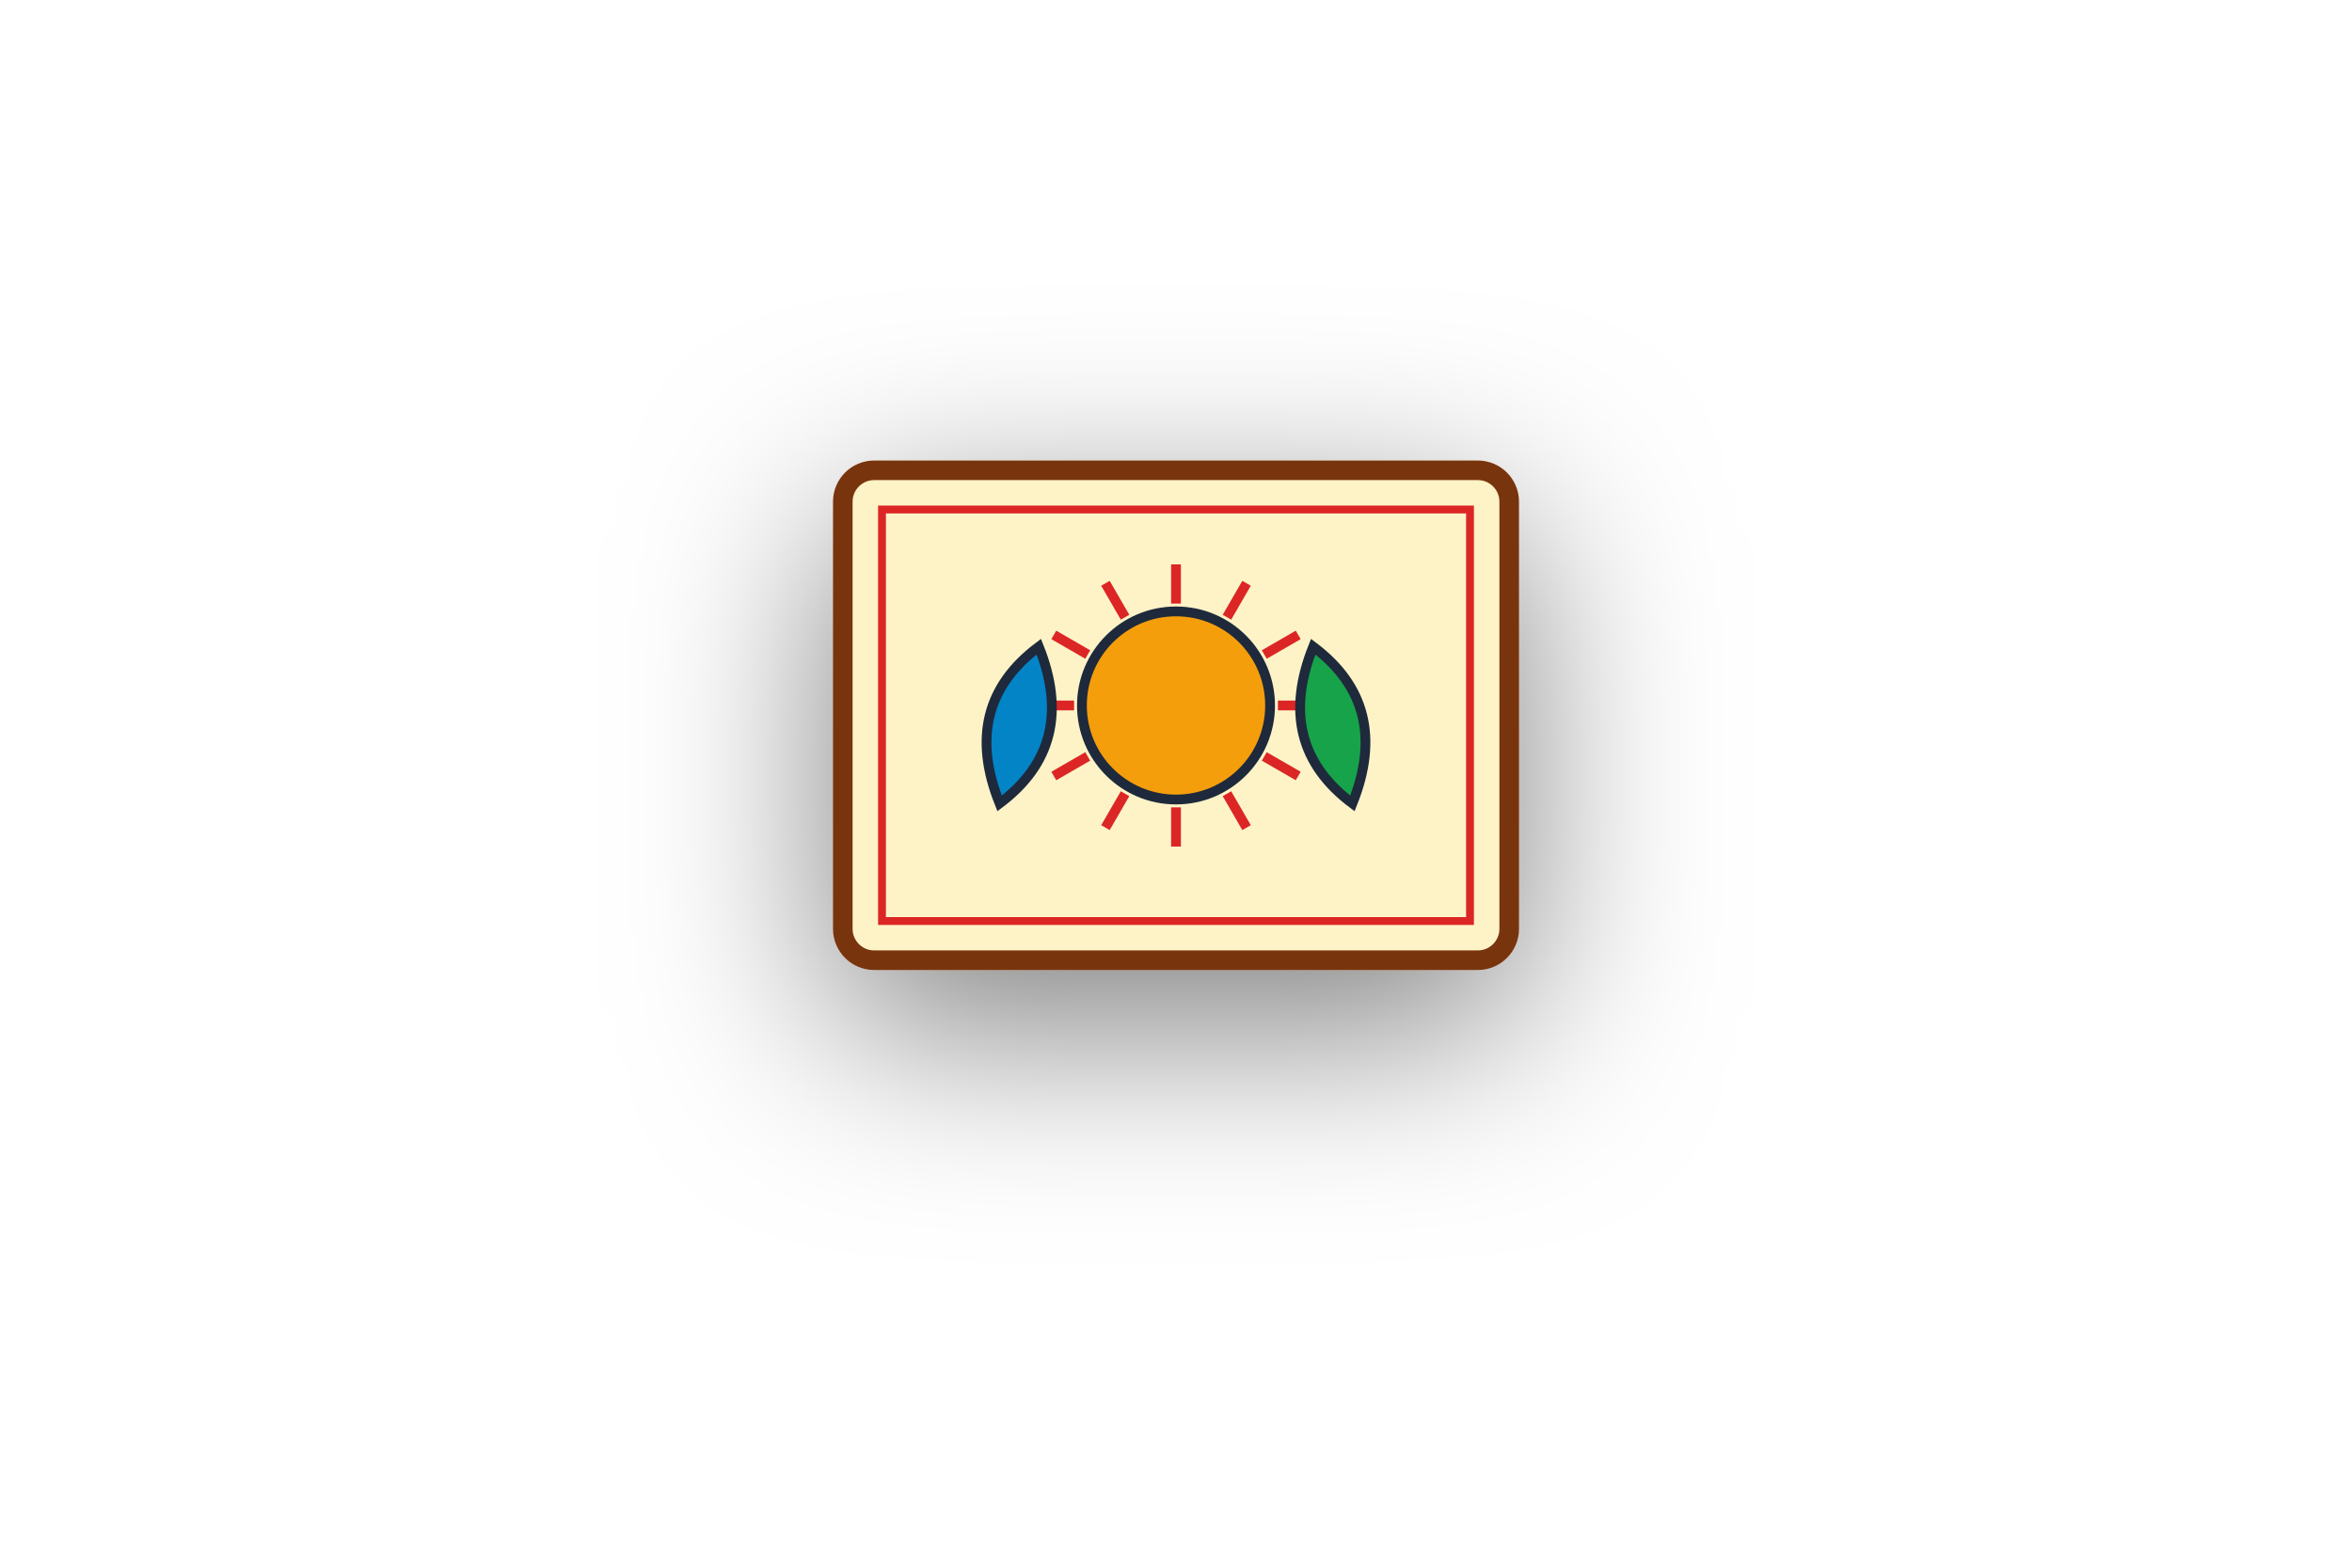
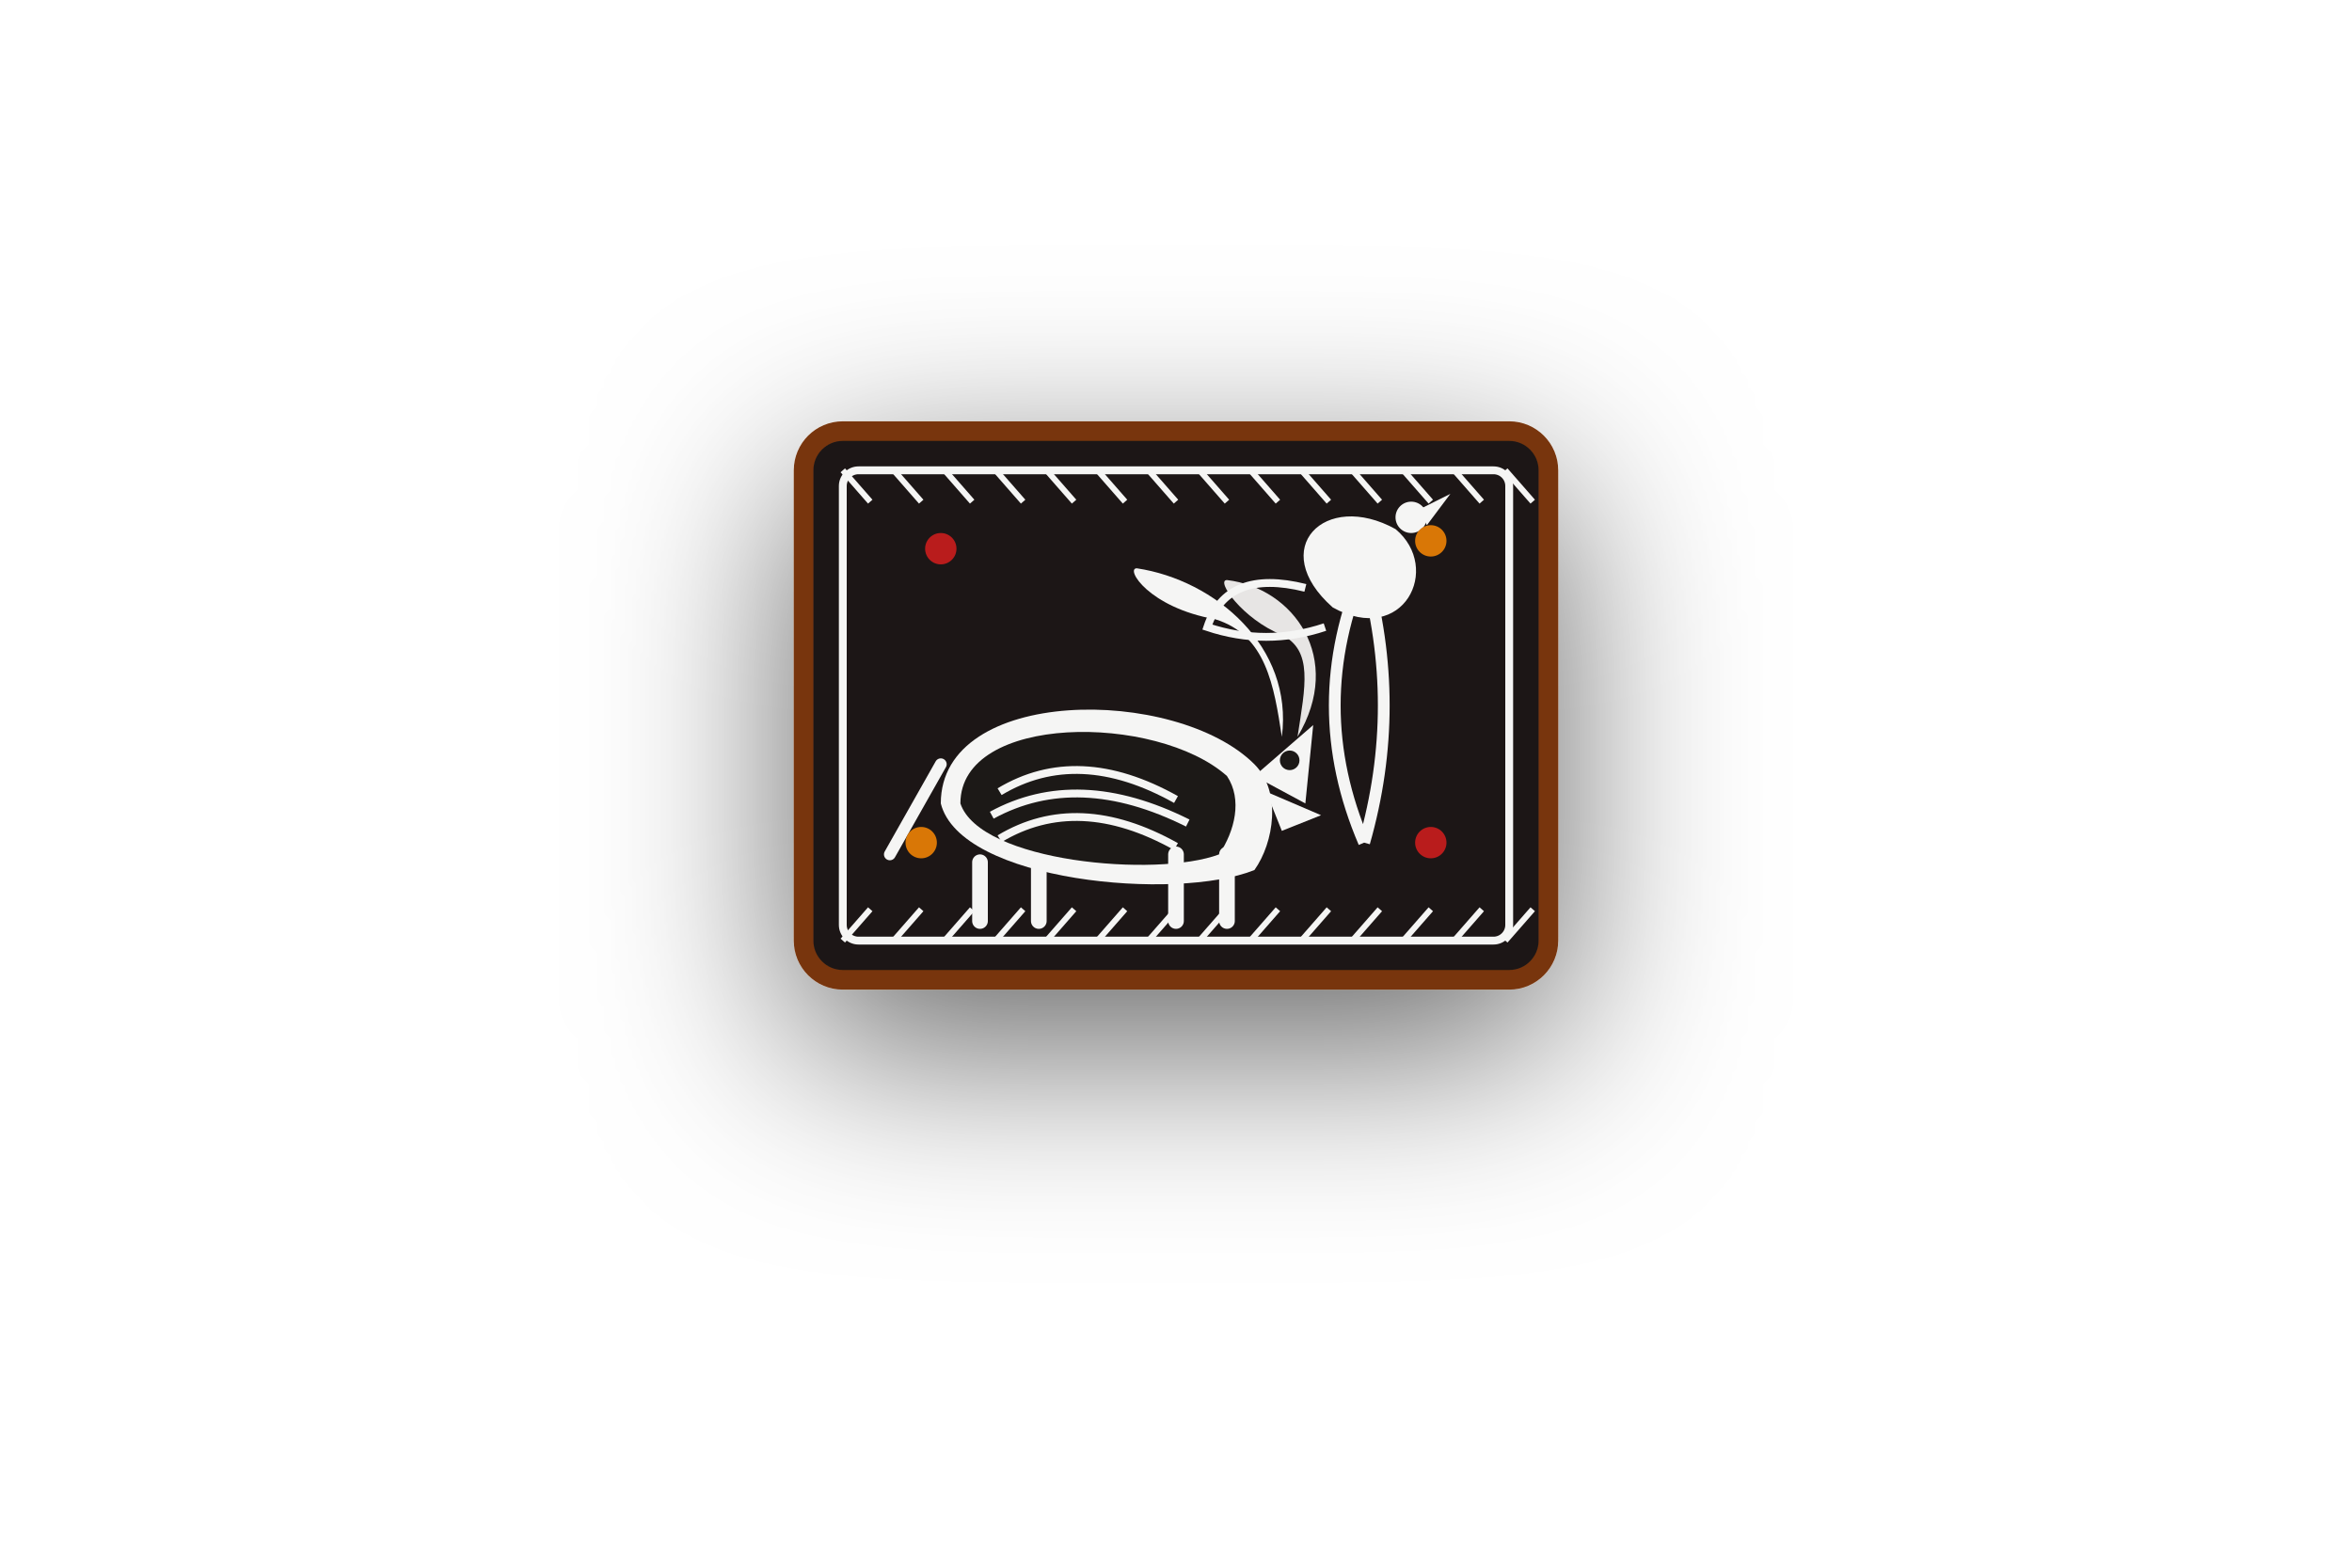
<svg xmlns="http://www.w3.org/2000/svg" width="600" height="400" viewBox="0 0 600 400" fill="none">
  <g transform="translate(300, 180)">
-     <rect x="-85" y="-60" width="170" height="125" rx="8" fill="#FEF3C7" stroke="#78350F" stroke-width="5" filter="drop-shadow(0 15px 25px rgba(0,0,0,0.5))" />
-     <rect x="-75" y="-50" width="150" height="105" fill="none" stroke="#DC2626" stroke-width="2" />
-     <g transform="translate(0, 0)" fill="none" stroke="#1E293B" stroke-width="2.5">
-       <circle cx="0" cy="0" r="24" fill="#F59E0B" />
-       <line x1="26" y1="0" x2="36" y2="0" stroke="#DC2626" stroke-width="2.5" />
-       <line x1="22.517" y1="13" x2="31.177" y2="18" stroke="#DC2626" stroke-width="2.5" />
-       <line x1="13" y1="22.517" x2="18" y2="31.177" stroke="#DC2626" stroke-width="2.5" />
-       <line x1="1.592040838891559e-15" y1="26" x2="2.204364238465236e-15" y2="36" stroke="#DC2626" stroke-width="2.5" />
-       <line x1="-13" y1="22.517" x2="-18" y2="31.177" stroke="#DC2626" stroke-width="2.5" />
-       <line x1="-22.517" y1="13" x2="-31.177" y2="18" stroke="#DC2626" stroke-width="2.5" />
-       <line x1="-26" y1="3.184081677783118e-15" x2="-36" y2="4.408728476930472e-15" stroke="#DC2626" stroke-width="2.5" />
-       <line x1="-22.517" y1="-13" x2="-31.177" y2="-18" stroke="#DC2626" stroke-width="2.5" />
-       <line x1="-13" y1="-22.517" x2="-18" y2="-31.177" stroke="#DC2626" stroke-width="2.5" />
-       <line x1="-4.776122516674677e-15" y1="-26" x2="-6.613092715395707e-15" y2="-36" stroke="#DC2626" stroke-width="2.5" />
-       <line x1="13" y1="-22.517" x2="18" y2="-31.177" stroke="#DC2626" stroke-width="2.5" />
-       <line x1="22.517" y1="-13" x2="31.177" y2="-18" stroke="#DC2626" stroke-width="2.5" />
-       <path d="M-45,25 Q-25,10 -35,-15 Q-55,0 -45,25 Z" fill="#0284C7" stroke="#1E293B" />
-       <path d="M45,25 Q25,10 35,-15 Q55,0 45,25 Z" fill="#16A34A" stroke="#1E293B" />
+     <g transform="translate(0, 0)">
+       <rect x="-95" y="-70" width="190" height="140" rx="10" fill="#1C1917" stroke="#78350F" stroke-width="5" filter="drop-shadow(0 15px 25px rgba(0,0,0,0.6))" />
+       <rect x="-85" y="-60" width="170" height="120" rx="4" fill="none" stroke="#F5F5F4" stroke-width="2" />
+       <g stroke="#F5F5F4" stroke-width="1.5" fill="none">
+         <line x1="-85" y1="-60" x2="-78" y2="-52" />
+         <line x1="-72" y1="-60" x2="-65" y2="-52" />
+         <line x1="-59" y1="-60" x2="-52" y2="-52" />
+         <line x1="-46" y1="-60" x2="-39" y2="-52" />
+         <line x1="-33" y1="-60" x2="-26" y2="-52" />
+         <line x1="-20" y1="-60" x2="-13" y2="-52" />
+         <line x1="-7" y1="-60" x2="0" y2="-52" />
+         <line x1="6" y1="-60" x2="13" y2="-52" />
+         <line x1="19" y1="-60" x2="26" y2="-52" />
+         <line x1="32" y1="-60" x2="39" y2="-52" />
+         <line x1="45" y1="-60" x2="52" y2="-52" />
+         <line x1="58" y1="-60" x2="65" y2="-52" />
+         <line x1="71" y1="-60" x2="78" y2="-52" />
+         <line x1="84" y1="-60" x2="91" y2="-52" />
+         <line x1="-85" y1="60" x2="-78" y2="52" />
+         <line x1="-72" y1="60" x2="-65" y2="52" />
+         <line x1="-59" y1="60" x2="-52" y2="52" />
+         <line x1="-46" y1="60" x2="-39" y2="52" />
+         <line x1="-33" y1="60" x2="-26" y2="52" />
+         <line x1="-20" y1="60" x2="-13" y2="52" />
+         <line x1="-7" y1="60" x2="0" y2="52" />
+         <line x1="6" y1="60" x2="13" y2="52" />
+         <line x1="19" y1="60" x2="26" y2="52" />
+         <line x1="32" y1="60" x2="39" y2="52" />
+         <line x1="45" y1="60" x2="52" y2="52" />
+         <line x1="58" y1="60" x2="65" y2="52" />
+         <line x1="71" y1="60" x2="78" y2="52" />
+         <line x1="84" y1="60" x2="91" y2="52" />
+       </g>
+       <g transform="translate(-15, 10)">
+         <path d="M-45,15 C-45,-15 15,-15 35,5 C42,12 40,25 35,32 C15,40 -40,35 -45,15 Z" fill="#F5F5F4" />
+         <path d="M-40,15 C-40,-8 10,-8 28,8 C32,14 30,22 26,28 C10,34 -35,30 -40,15 Z" fill="#1C1917" />
+         <path d="M-30,12 Q-10,0 15,14" stroke="#F5F5F4" stroke-width="2" fill="none" />
+         <path d="M-32,18 Q-10,6 18,20" stroke="#F5F5F4" stroke-width="2" fill="none" />
+         <path d="M-30,24 Q-10,12 15,26" stroke="#F5F5F4" stroke-width="2" fill="none" />
+         <line x1="-35" y1="30" x2="-35" y2="45" stroke="#F5F5F4" stroke-width="4" stroke-linecap="round" />
+         <line x1="-20" y1="30" x2="-20" y2="45" stroke="#F5F5F4" stroke-width="4" stroke-linecap="round" />
+         <line x1="15" y1="28" x2="15" y2="45" stroke="#F5F5F4" stroke-width="4" stroke-linecap="round" />
+         <line x1="28" y1="28" x2="28" y2="45" stroke="#F5F5F4" stroke-width="4" stroke-linecap="round" />
+         <path d="M35,8 L50,-5 L48,15 Z" fill="#F5F5F4" />
+         <path d="M42,-2 C45,-25 25,-42 5,-45 C2,-45 8,-35 25,-32 C38,-28 40,-15 42,-2 Z" fill="#F5F5F4" />
+         <path d="M46,-2 C58,-22 45,-40 28,-42 C25,-42 32,-32 42,-28 C50,-24 48,-15 46,-2 Z" fill="#E7E5E4" />
+         <polygon points="38,12 52,18 42,22" fill="#F5F5F4" />
+         <circle cx="44" cy="4" r="2.5" fill="#1C1917" />
+         <line x1="-45" y1="5" x2="-58" y2="28" stroke="#F5F5F4" stroke-width="3" stroke-linecap="round" />
+       </g>
+       <g transform="translate(48, -10)">
+         <path d="M0,45 Q-15,10 0,-25 Q10,10 0,45" fill="none" stroke="#F5F5F4" stroke-width="3" />
+         <path d="M-8,-15 C-25,-30 -10,-45 8,-35 C20,-25 10,-5 -8,-15 Z" fill="#F5F5F4" />
+         <circle cx="12" cy="-38" r="4" fill="#F5F5F4" />
+         <path d="M14,-40 L22,-44 L16,-36 Z" fill="#F5F5F4" />
+         <path d="M-15,-20 Q-35,-25 -40,-10 Q-25,-5 -10,-10" stroke="#F5F5F4" stroke-width="2" fill="none" />
+       </g>
+       <circle cx="-60" cy="-40" r="4" fill="#B91C1C" />
+       <circle cx="65" cy="-42" r="4" fill="#D97706" />
+       <circle cx="-65" cy="35" r="4" fill="#D97706" />
+       <circle cx="65" cy="35" r="4" fill="#B91C1C" />
    </g>
  </g>
</svg>
